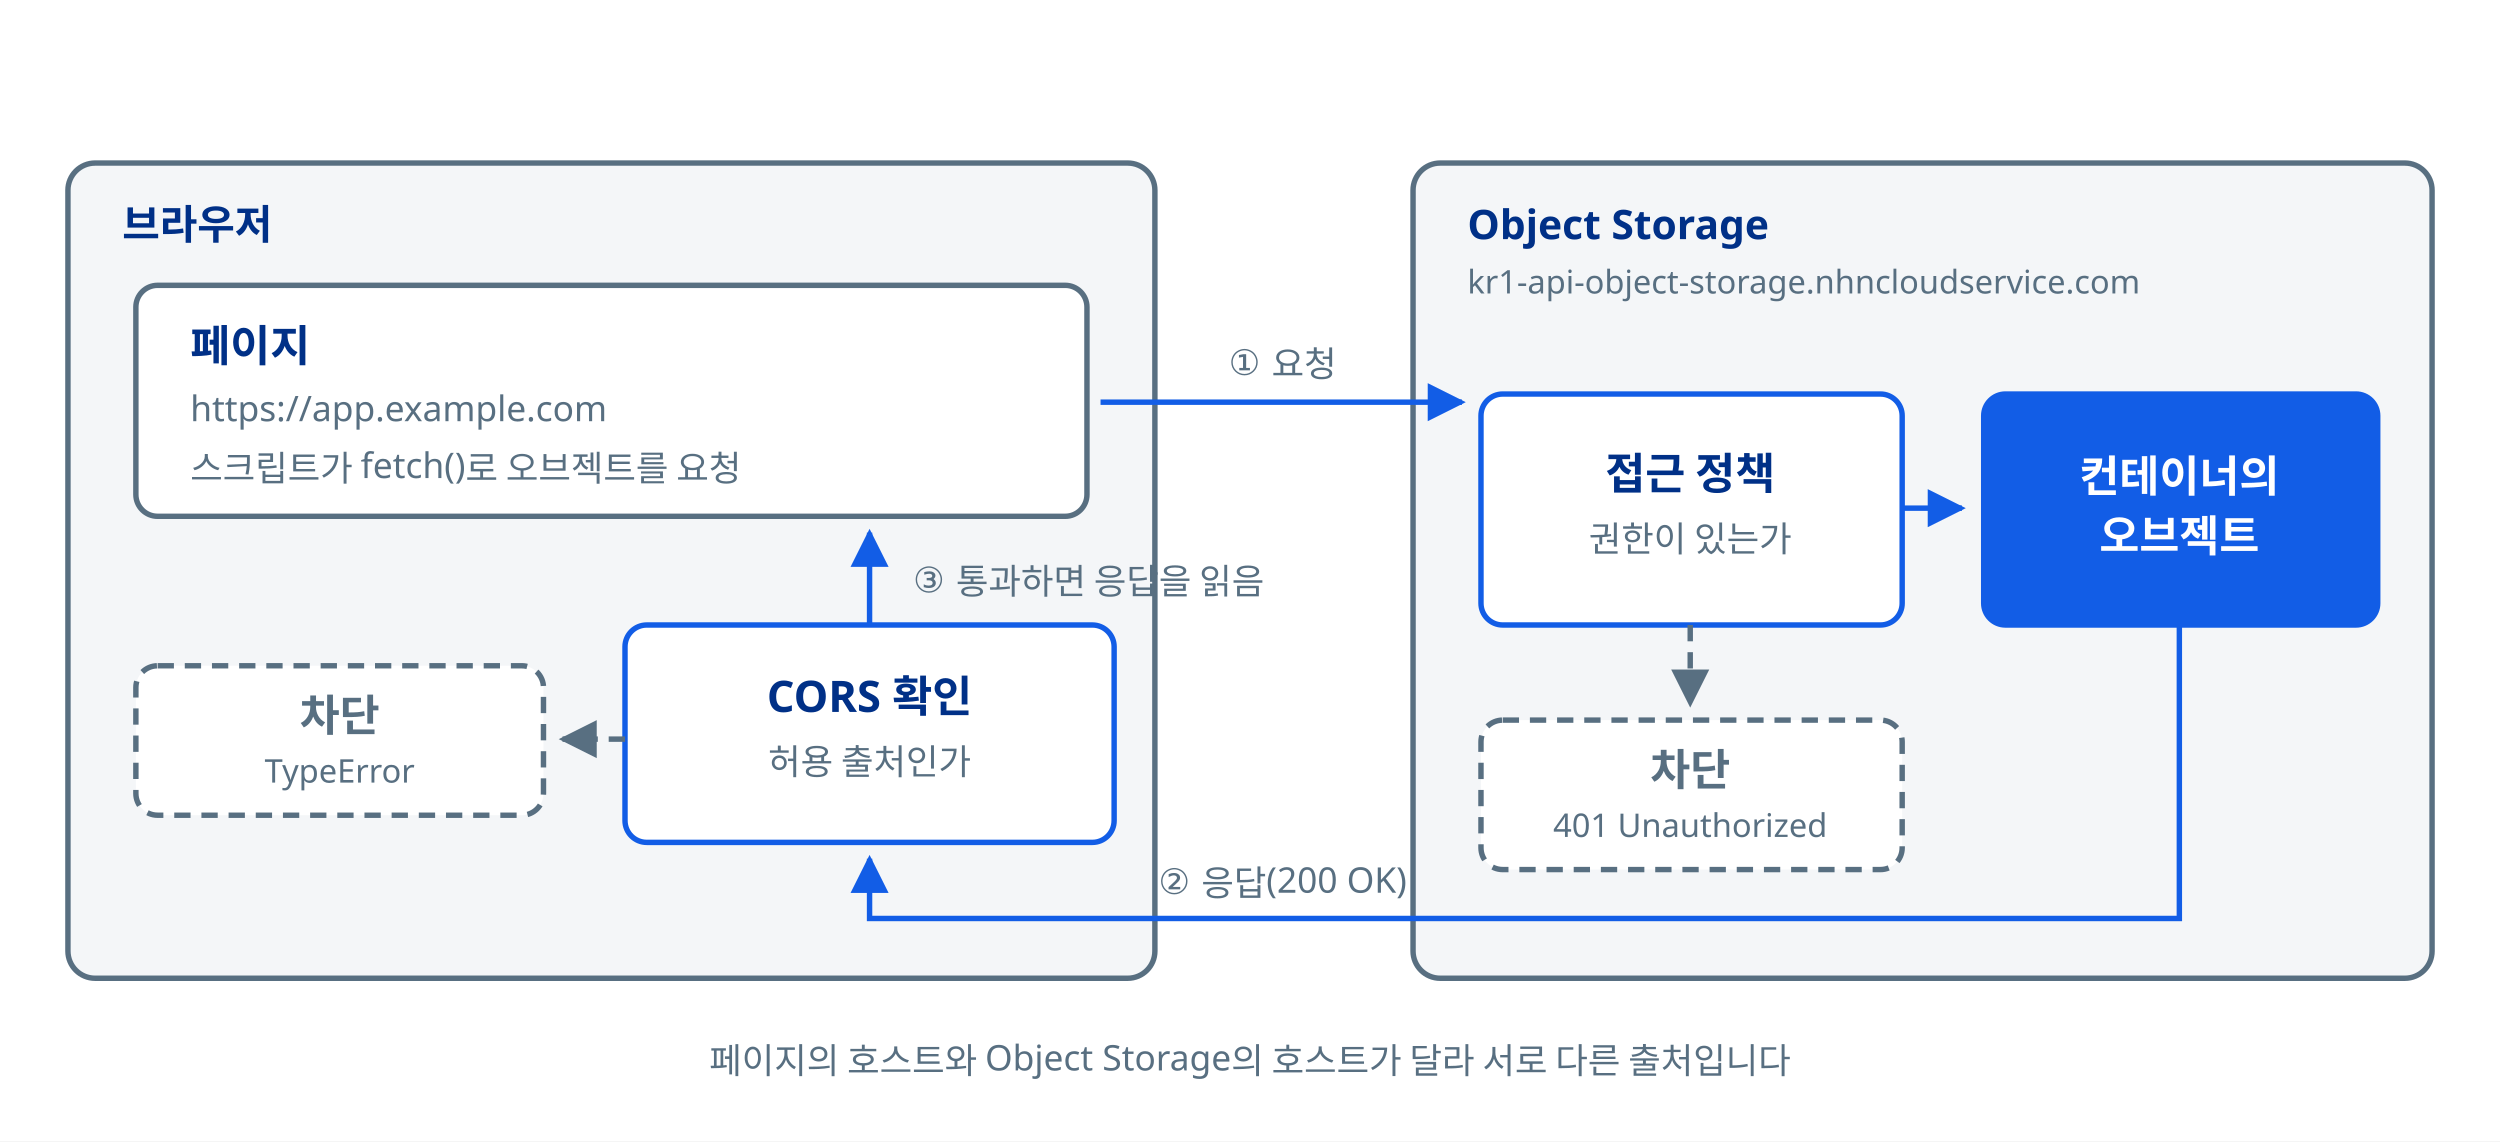
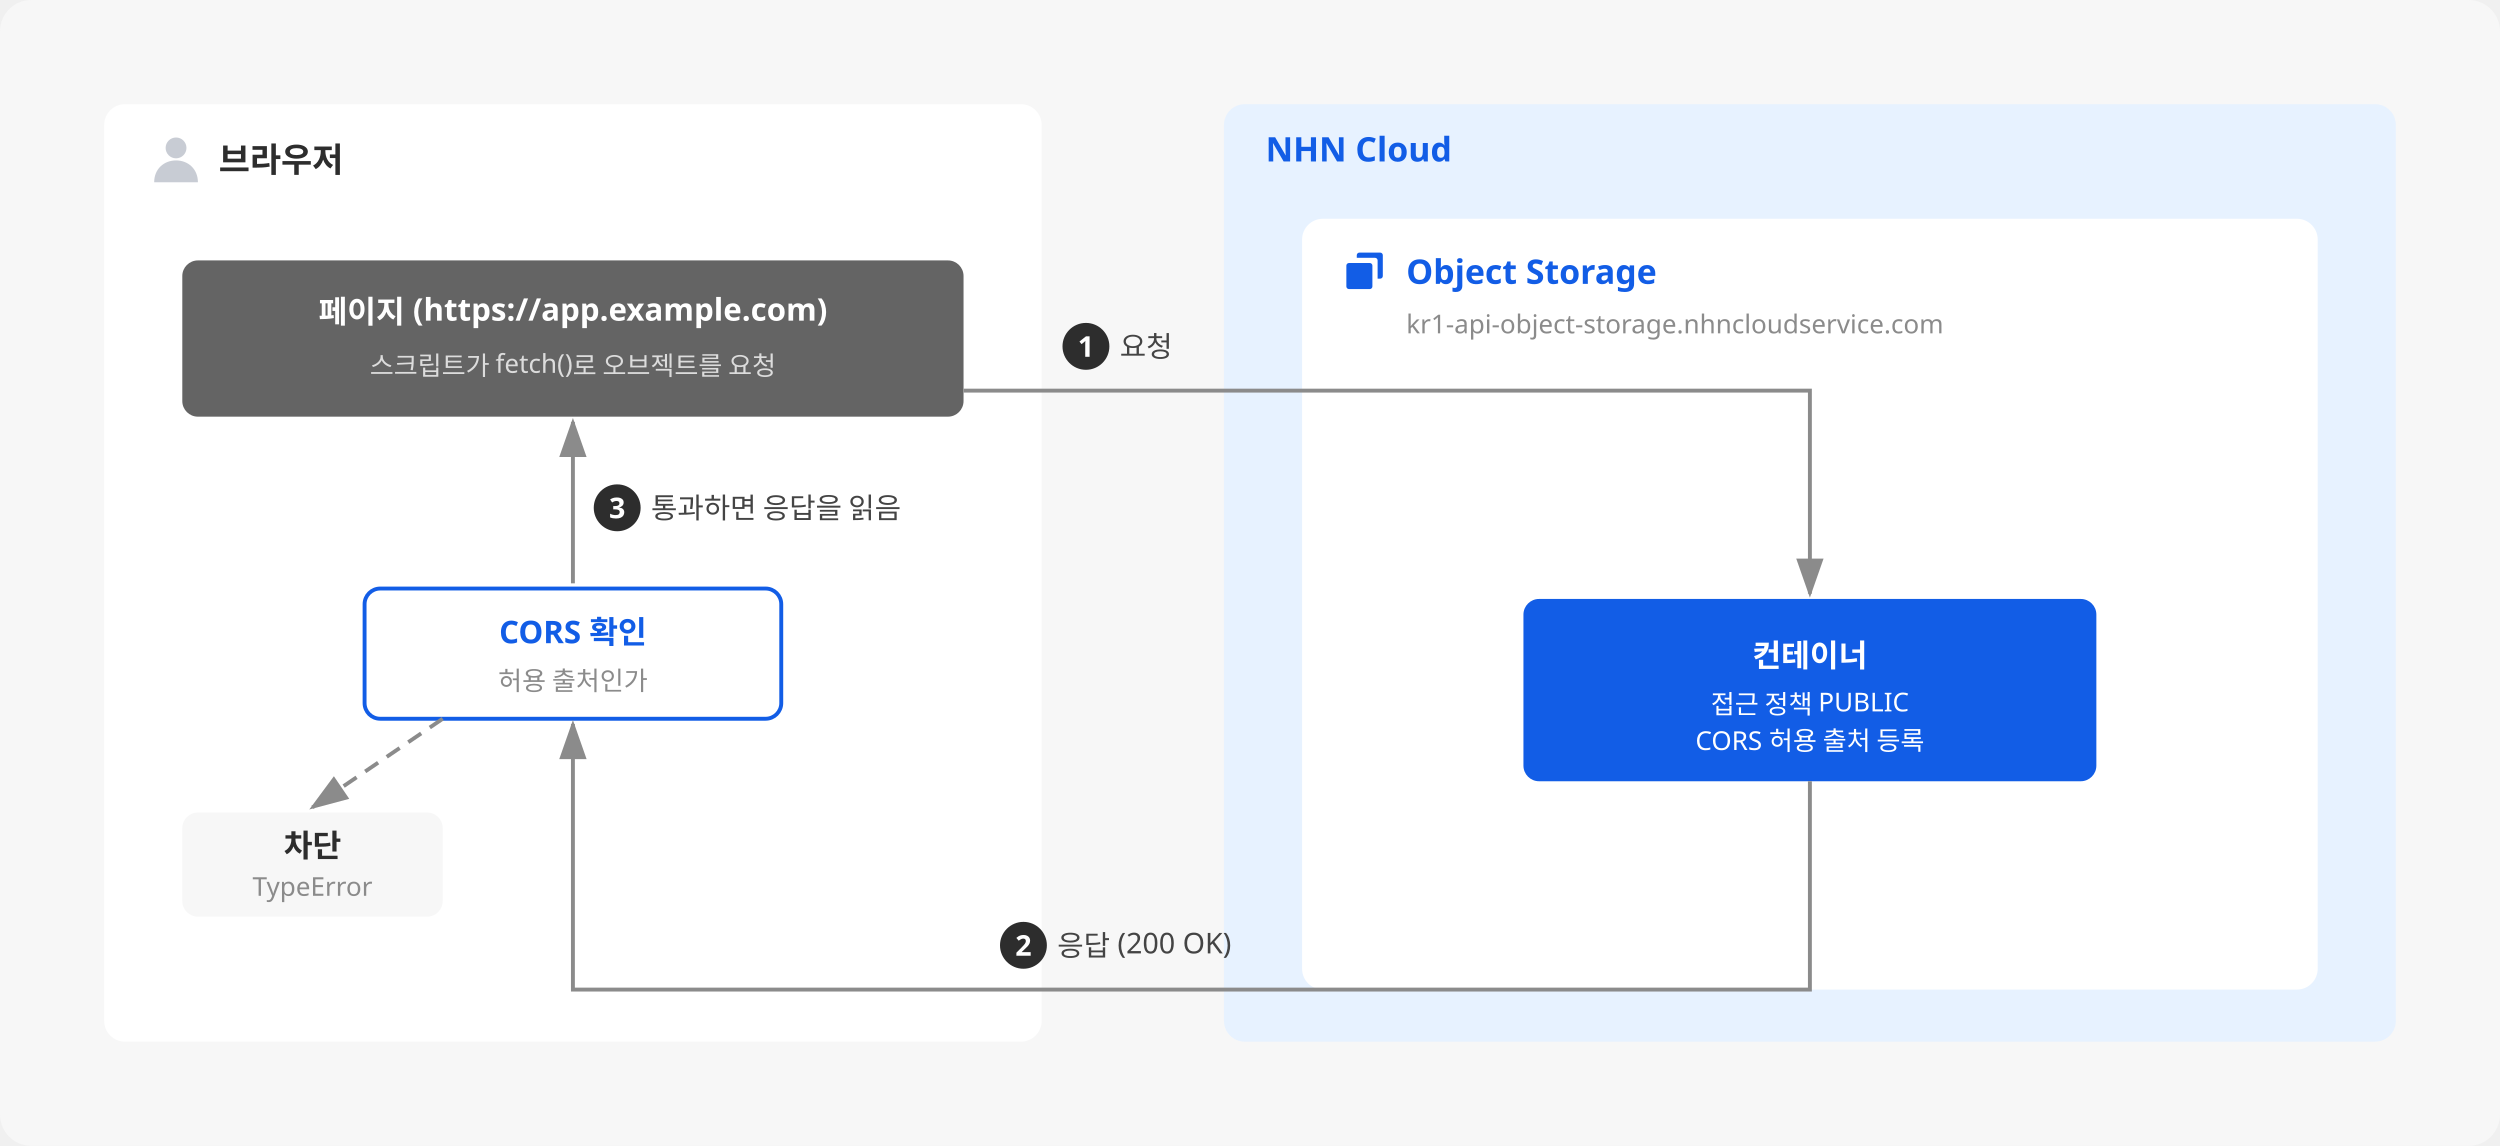
- <svg xmlns="http://www.w3.org/2000/svg" width="920" height="420" viewBox="0 0 920 420" role="img" aria-labelledby="title desc">
+ <svg xmlns="http://www.w3.org/2000/svg" viewBox="0 0 960 440" font-family="'Pretendard', sans-serif" role="img" aria-labelledby="title desc">
+   <rect width="960" height="440" rx="12" fill="#F7F7F7" />
  <defs>
-     <style>
-       .lbl { font-family: 'Noto Sans KR', 'Malgun Gothic', 'Apple SD Gothic Neo', sans-serif; }
-       .panel-title { font-size: 15px; font-weight: 700; }
-       .node-title { font-size: 16px; font-weight: 700; }
-       .node-sub   { font-size: 13px; }
-       .edge-lbl   { font-size: 13px; fill: #586F81; }
-       .note       { font-size: 12px; fill: #586F81; }
-     </style>
-     <marker id="arrow" viewBox="0 0 10 10" refX="9" refY="5" markerWidth="7" markerHeight="7" orient="auto-start-reverse">
-       <path d="M 0 0 L 10 5 L 0 10 z" fill="#125DE6" />
-     </marker>
-     <marker id="arrow-gray" viewBox="0 0 10 10" refX="9" refY="5" markerWidth="7" markerHeight="7" orient="auto-start-reverse">
-       <path d="M 0 0 L 10 5 L 0 10 z" fill="#586F81" />
+     <marker id="arrow" markerWidth="10" markerHeight="7" refX="9" refY="3.5" orient="auto">
+       <polygon points="0 0, 10 3.5, 0 7" fill="#8B8B8B" />
    </marker>
  </defs>
-   <rect width="920" height="420" fill="#FFFFFF" />
-   <rect x="25" y="60" width="400" height="300" rx="10" fill="#F4F6F8" stroke="#586F81" stroke-width="2" />
-   <text class="lbl panel-title" x="45" y="88" fill="#003087">브라우저</text>
-   <rect x="50" y="105" width="350" height="85" rx="8" fill="#FFFFFF" stroke="#586F81" stroke-width="2" />
-   <text class="lbl node-title" x="70" y="133" fill="#003087">페이지</text>
-   <text class="lbl node-sub" x="70" y="155" fill="#586F81">https://app.example.com</text>
-   <text class="lbl node-sub" x="70" y="177" fill="#586F81">스크립트가 fetch()로 오브젝트를 요청</text>
-   <rect x="230" y="230" width="180" height="80" rx="8" fill="#FFFFFF" stroke="#125DE6" stroke-width="2" />
-   <text class="lbl node-title" x="320" y="262" text-anchor="middle" fill="#003087">CORS 확인</text>
-   <text class="lbl node-sub" x="320" y="285" text-anchor="middle" fill="#586F81">허용 출처인가</text>
-   <rect x="50" y="245" width="150" height="55" rx="8" fill="#FFFFFF" stroke="#586F81" stroke-width="2" stroke-dasharray="6 4" />
-   <text class="lbl node-title" x="125" y="269" text-anchor="middle" fill="#586F81">차단</text>
-   <text class="lbl note" x="125" y="288" text-anchor="middle">TypeError</text>
-   <line x1="320" y1="230" x2="320" y2="196" stroke="#125DE6" stroke-width="2" marker-end="url(#arrow)" />
-   <text class="lbl edge-lbl" x="336" y="218">③ 통과하면 응답을 읽음</text>
-   <line x1="230" y1="272" x2="207" y2="272" stroke="#586F81" stroke-width="2" stroke-dasharray="6 4" marker-end="url(#arrow-gray)" />
-   <rect x="520" y="60" width="375" height="300" rx="10" fill="#F4F6F8" stroke="#586F81" stroke-width="2" />
-   <text class="lbl panel-title" x="540" y="88" fill="#003087">Object Storage</text>
-   <text class="lbl note" x="540" y="108">kr1-api-object-storage.nhncloudservice.com</text>
-   <rect x="545" y="145" width="155" height="85" rx="8" fill="#FFFFFF" stroke="#125DE6" stroke-width="2" />
-   <text class="lbl node-title" x="622" y="180" text-anchor="middle" fill="#003087">접근 정책</text>
-   <text class="lbl node-sub" x="622" y="203" text-anchor="middle" fill="#586F81">권한이 있는가</text>
-   <rect x="730" y="145" width="145" height="85" rx="8" fill="#125DE6" stroke="#125DE6" stroke-width="2" />
-   <text class="lbl node-title" x="802" y="181" text-anchor="middle" fill="#FFFFFF">컨테이너의</text>
-   <text class="lbl node-title" x="802" y="203" text-anchor="middle" fill="#FFFFFF">오브젝트</text>
-   <line x1="700" y1="187" x2="722" y2="187" stroke="#125DE6" stroke-width="2" marker-end="url(#arrow)" />
-   <rect x="545" y="265" width="155" height="55" rx="8" fill="#FFFFFF" stroke="#586F81" stroke-width="2" stroke-dasharray="6 4" />
-   <text class="lbl node-title" x="622" y="289" text-anchor="middle" fill="#586F81">차단</text>
-   <text class="lbl note" x="622" y="308" text-anchor="middle">401 Unauthorized</text>
-   <line x1="622" y1="230" x2="622" y2="259" stroke="#586F81" stroke-width="2" stroke-dasharray="6 4" marker-end="url(#arrow-gray)" />
-   <line x1="405" y1="148" x2="538" y2="148" stroke="#125DE6" stroke-width="2" marker-end="url(#arrow)" />
-   <text class="lbl edge-lbl" x="472" y="138" text-anchor="middle">① 요청</text>
-   <path d="M 802 230 L 802 338 L 320 338 L 320 316" fill="none" stroke="#125DE6" stroke-width="2" marker-end="url(#arrow)" />
-   <text class="lbl edge-lbl" x="472" y="329" text-anchor="middle">② 응답(200 OK)</text>
-   <text class="lbl edge-lbl" x="460" y="395" text-anchor="middle">페이지의 호스트와 Object Storage의 호스트가 달라 서로 다른 출처입니다</text>
+   <rect x="40" y="40" width="360" height="360" rx="8" fill="#FFFFFF" />
+   <g transform="translate(56, 50) scale(0.4)">
+     <circle cx="29" cy="17" r="10" fill="#C8CCD4" />
+     <path fill-rule="evenodd" clip-rule="evenodd" d="M50 50C50 37.217 40.598 29 29 29C17.402 29 8 37.217 8 50H50Z" fill="#C8CCD4" />
+   </g>
+   <text x="84" y="66" fill="#2D2D2D" font-size="13" font-weight="700">브라우저</text>
+   <rect x="70" y="100" width="300" height="60" rx="6" fill="#646464" />
+   <text x="220" y="124" text-anchor="middle" fill="#FFFFFF" font-size="12" font-weight="600">페이지 (https://app.example.com)</text>
+   <text x="220" y="144" text-anchor="middle" fill="#DCDCDC" font-size="10">스크립트가 fetch()로 오브젝트를 요청</text>
+   <rect x="140" y="226" width="160" height="50" rx="6" fill="none" stroke="#125DE6" stroke-width="1.5" />
+   <text x="220" y="247" text-anchor="middle" fill="#125DE6" font-size="12" font-weight="600">CORS 확인</text>
+   <text x="220" y="265" text-anchor="middle" fill="#8B8B8B" font-size="10">허용 출처인가</text>
+   <line x1="220" y1="224" x2="220" y2="162" stroke="#8B8B8B" stroke-width="1.5" marker-end="url(#arrow)" />
+   <rect x="228" y="186" width="18" height="18" rx="9" fill="#2D2D2D" />
+   <text x="237" y="199" text-anchor="middle" fill="#FFFFFF" font-size="11" font-weight="700">3</text>
+   <text x="250" y="199" fill="#444444" font-size="11">통과하면 응답을 읽음</text>
+   <line x1="170" y1="276" x2="120" y2="310" stroke="#8B8B8B" stroke-width="1.5" stroke-dasharray="6,4" marker-end="url(#arrow)" />
+   <rect x="70" y="312" width="100" height="40" rx="6" fill="#F7F7F7" />
+   <text x="120" y="329" text-anchor="middle" fill="#2D2D2D" font-size="12" font-weight="600">차단</text>
+   <text x="120" y="344" text-anchor="middle" fill="#8B8B8B" font-size="10">TypeError</text>
+   <rect x="470" y="40" width="450" height="360" rx="8" fill="#E7F2FF" />
+   <text x="486" y="62" fill="#125DE6" font-size="13" font-weight="700">NHN Cloud</text>
+   <rect x="500" y="84" width="390" height="296" rx="8" fill="#FFFFFF" />
+   <g transform="translate(514, 94) scale(0.5)">
+     <path fill-rule="evenodd" clip-rule="evenodd" d="M14 8C14 6.895 14.895 6 16 6H32C33.105 6 34 6.895 34 8V24C34 25.105 33.105 26 32 26H30V12C30 10.895 29.105 10 28 10H14V8Z" fill="#125DE6" />
+     <path fill-rule="evenodd" clip-rule="evenodd" d="M8 14C6.895 14 6 14.895 6 16V32C6 33.105 6.895 34 8 34H24C25.105 34 26 33.105 26 32V16C26 14.895 25.105 14 24 14H8Z" fill="#125DE6" />
+   </g>
+   <text x="540" y="109" fill="#125DE6" font-size="13" font-weight="700">Object Storage</text>
+   <text x="540" y="128" fill="#8B8B8B" font-size="10">kr1-api-object-storage.nhncloudservice.com</text>
+   <rect x="585" y="230" width="220" height="70" rx="6" fill="#125DE6" />
+   <text x="695" y="256" text-anchor="middle" fill="#FFFFFF" font-size="12" font-weight="600">컨테이너</text>
+   <text x="695" y="274" text-anchor="middle" fill="#FFFFFF" font-size="10">접근 정책 PUBLIC</text>
+   <text x="695" y="288" text-anchor="middle" fill="#FFFFFF" font-size="10">CORS 허용 출처 등록</text>
+   <path d="M 370 150 L 695 150 L 695 228" fill="none" stroke="#8B8B8B" stroke-width="1.5" marker-end="url(#arrow)" />
+   <rect x="408" y="124" width="18" height="18" rx="9" fill="#2D2D2D" />
+   <text x="417" y="137" text-anchor="middle" fill="#FFFFFF" font-size="11" font-weight="700">1</text>
+   <text x="430" y="137" fill="#444444" font-size="11">요청</text>
+   <path d="M 695 300 L 695 380 L 220 380 L 220 278" fill="none" stroke="#8B8B8B" stroke-width="1.5" marker-end="url(#arrow)" />
+   <rect x="384" y="354" width="18" height="18" rx="9" fill="#2D2D2D" />
+   <text x="393" y="367" text-anchor="middle" fill="#FFFFFF" font-size="11" font-weight="700">2</text>
+   <text x="406" y="367" fill="#444444" font-size="11">응답 (200 OK)</text>
</svg>
